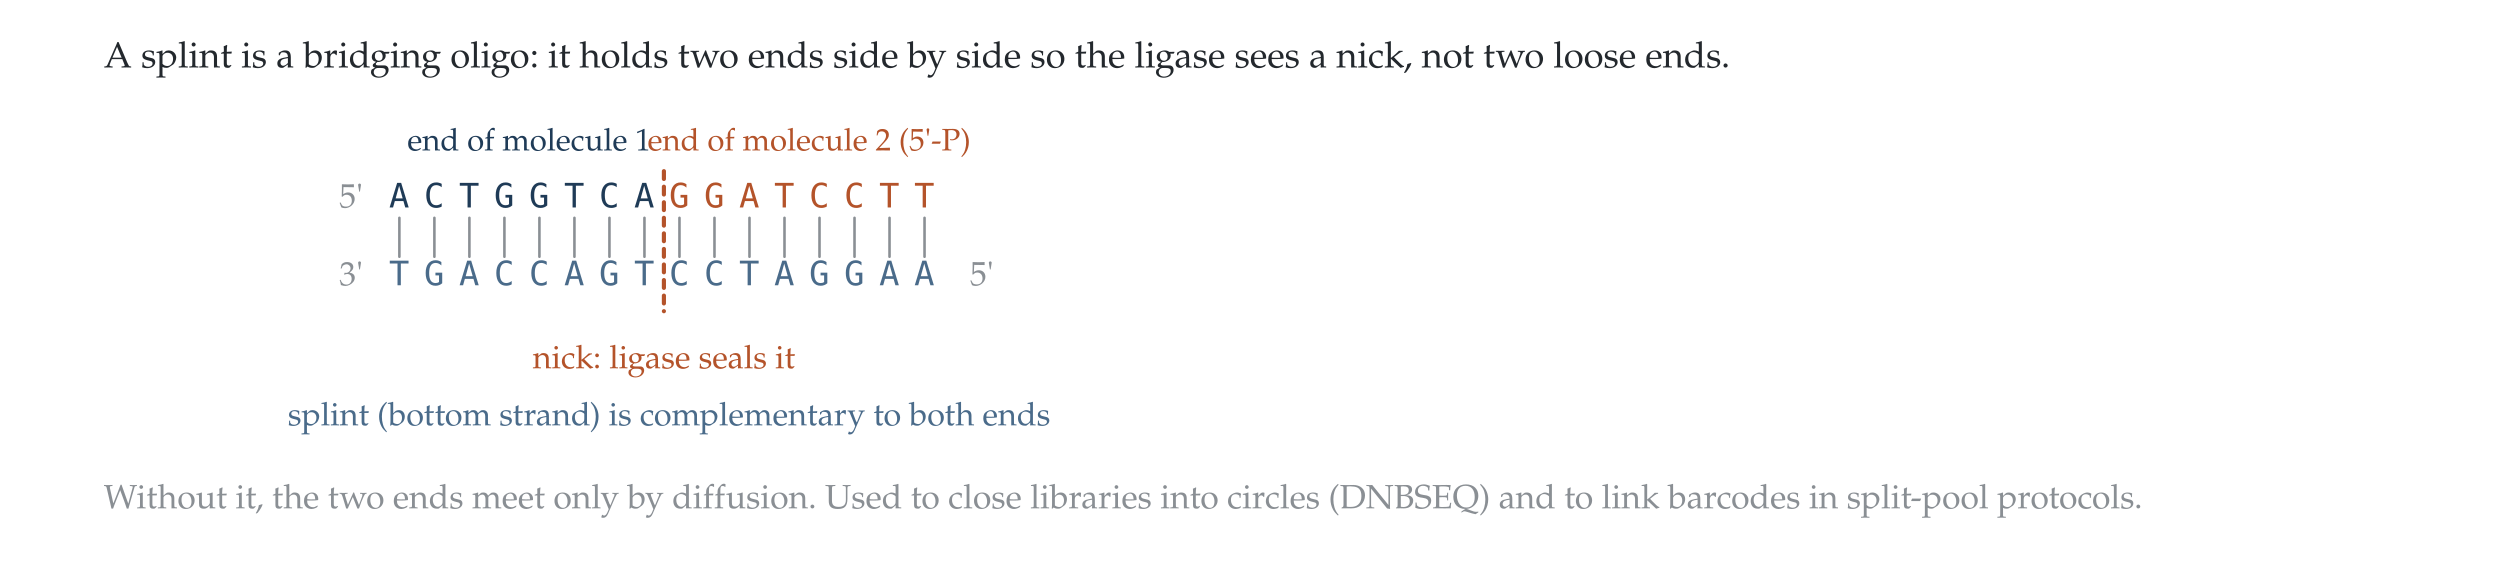
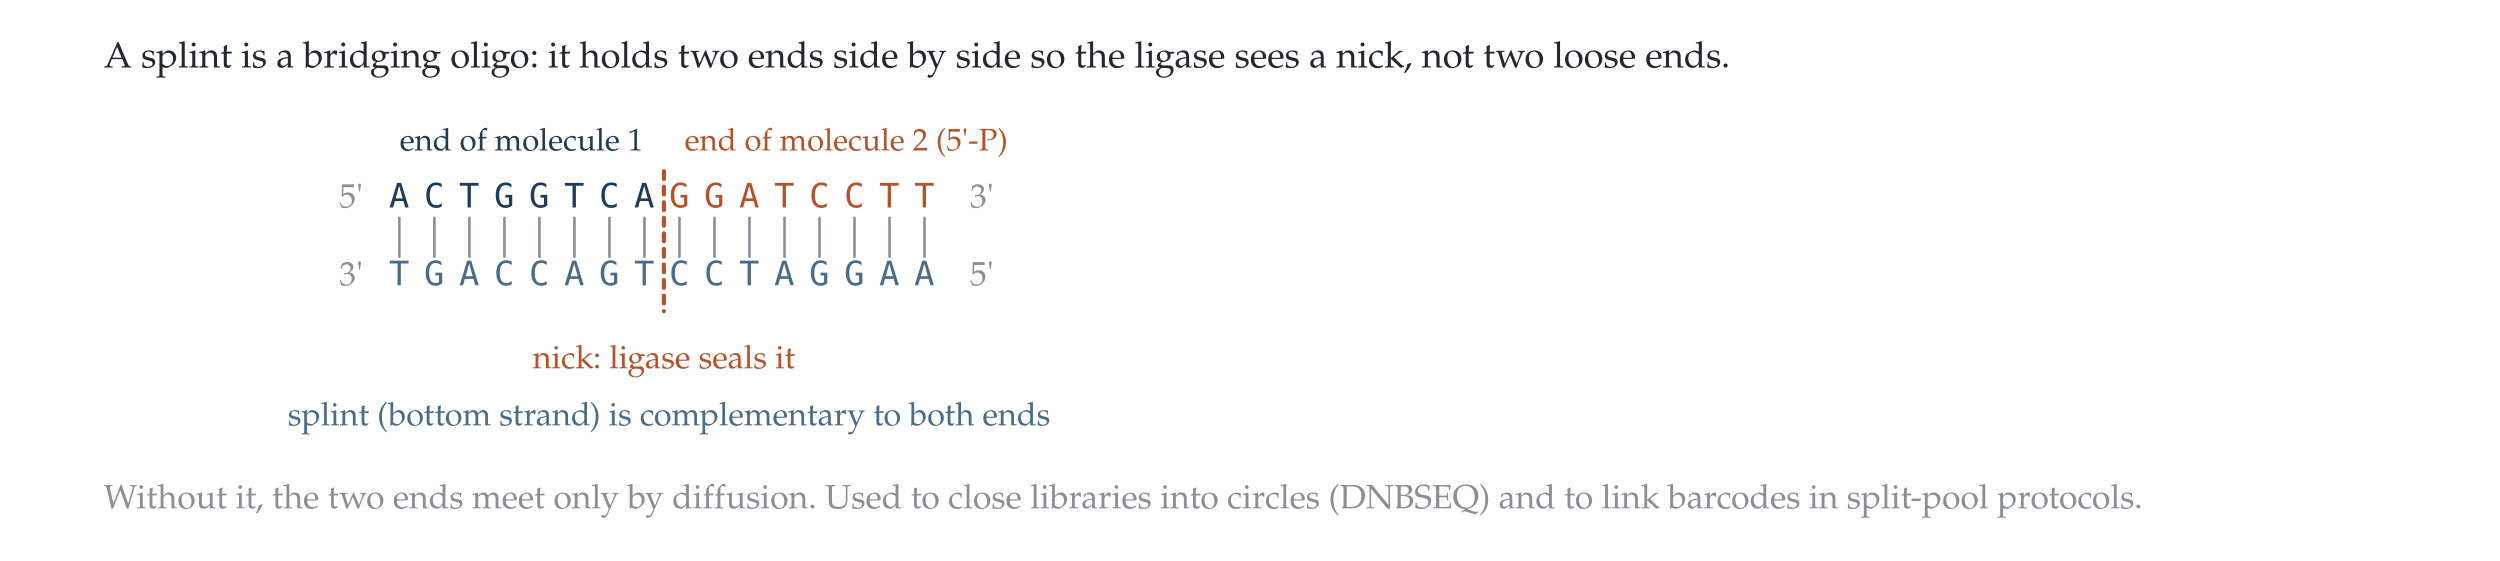
<svg xmlns="http://www.w3.org/2000/svg" viewBox="0 0 964 216" width="964" height="216" font-family="&quot;Palatino Linotype&quot;, &quot;Book Antiqua&quot;, Palatino, FreeSerif, serif" fill="#23282d">
  <rect width="700" height="216" fill="none" />
  <text x="40" y="26" font-size="14" fill="#23282d">A splint is a bridging oligo: it holds two ends side by side so the ligase sees a nick, not two loose ends.</text>
  <text x="150.0" y="80" font-size="13" fill="#1f3b57" font-family="ui-monospace, &quot;DejaVu Sans Mono&quot;, &quot;Courier New&quot;, monospace">A</text>
  <text x="163.5" y="80" font-size="13" fill="#1f3b57" font-family="ui-monospace, &quot;DejaVu Sans Mono&quot;, &quot;Courier New&quot;, monospace">C</text>
  <text x="177.0" y="80" font-size="13" fill="#1f3b57" font-family="ui-monospace, &quot;DejaVu Sans Mono&quot;, &quot;Courier New&quot;, monospace">T</text>
  <text x="190.5" y="80" font-size="13" fill="#1f3b57" font-family="ui-monospace, &quot;DejaVu Sans Mono&quot;, &quot;Courier New&quot;, monospace">G</text>
  <text x="204.0" y="80" font-size="13" fill="#1f3b57" font-family="ui-monospace, &quot;DejaVu Sans Mono&quot;, &quot;Courier New&quot;, monospace">G</text>
  <text x="217.5" y="80" font-size="13" fill="#1f3b57" font-family="ui-monospace, &quot;DejaVu Sans Mono&quot;, &quot;Courier New&quot;, monospace">T</text>
  <text x="231.0" y="80" font-size="13" fill="#1f3b57" font-family="ui-monospace, &quot;DejaVu Sans Mono&quot;, &quot;Courier New&quot;, monospace">C</text>
  <text x="244.5" y="80" font-size="13" fill="#1f3b57" font-family="ui-monospace, &quot;DejaVu Sans Mono&quot;, &quot;Courier New&quot;, monospace">A</text>
  <text x="258.0" y="80" font-size="13" fill="#b4532a" font-family="ui-monospace, &quot;DejaVu Sans Mono&quot;, &quot;Courier New&quot;, monospace">G</text>
  <text x="271.5" y="80" font-size="13" fill="#b4532a" font-family="ui-monospace, &quot;DejaVu Sans Mono&quot;, &quot;Courier New&quot;, monospace">G</text>
  <text x="285.0" y="80" font-size="13" fill="#b4532a" font-family="ui-monospace, &quot;DejaVu Sans Mono&quot;, &quot;Courier New&quot;, monospace">A</text>
  <text x="298.5" y="80" font-size="13" fill="#b4532a" font-family="ui-monospace, &quot;DejaVu Sans Mono&quot;, &quot;Courier New&quot;, monospace">T</text>
  <text x="312.0" y="80" font-size="13" fill="#b4532a" font-family="ui-monospace, &quot;DejaVu Sans Mono&quot;, &quot;Courier New&quot;, monospace">C</text>
  <text x="325.5" y="80" font-size="13" fill="#b4532a" font-family="ui-monospace, &quot;DejaVu Sans Mono&quot;, &quot;Courier New&quot;, monospace">C</text>
  <text x="339.0" y="80" font-size="13" fill="#b4532a" font-family="ui-monospace, &quot;DejaVu Sans Mono&quot;, &quot;Courier New&quot;, monospace">T</text>
  <text x="352.5" y="80" font-size="13" fill="#b4532a" font-family="ui-monospace, &quot;DejaVu Sans Mono&quot;, &quot;Courier New&quot;, monospace">T</text>
  <text x="150.0" y="110" font-size="13" fill="#4a6b8a" font-family="ui-monospace, &quot;DejaVu Sans Mono&quot;, &quot;Courier New&quot;, monospace">T</text>
  <text x="163.5" y="110" font-size="13" fill="#4a6b8a" font-family="ui-monospace, &quot;DejaVu Sans Mono&quot;, &quot;Courier New&quot;, monospace">G</text>
  <text x="177.0" y="110" font-size="13" fill="#4a6b8a" font-family="ui-monospace, &quot;DejaVu Sans Mono&quot;, &quot;Courier New&quot;, monospace">A</text>
  <text x="190.5" y="110" font-size="13" fill="#4a6b8a" font-family="ui-monospace, &quot;DejaVu Sans Mono&quot;, &quot;Courier New&quot;, monospace">C</text>
  <text x="204.0" y="110" font-size="13" fill="#4a6b8a" font-family="ui-monospace, &quot;DejaVu Sans Mono&quot;, &quot;Courier New&quot;, monospace">C</text>
  <text x="217.5" y="110" font-size="13" fill="#4a6b8a" font-family="ui-monospace, &quot;DejaVu Sans Mono&quot;, &quot;Courier New&quot;, monospace">A</text>
  <text x="231.0" y="110" font-size="13" fill="#4a6b8a" font-family="ui-monospace, &quot;DejaVu Sans Mono&quot;, &quot;Courier New&quot;, monospace">G</text>
  <text x="244.5" y="110" font-size="13" fill="#4a6b8a" font-family="ui-monospace, &quot;DejaVu Sans Mono&quot;, &quot;Courier New&quot;, monospace">T</text>
  <text x="258.0" y="110" font-size="13" fill="#4a6b8a" font-family="ui-monospace, &quot;DejaVu Sans Mono&quot;, &quot;Courier New&quot;, monospace">C</text>
  <text x="271.5" y="110" font-size="13" fill="#4a6b8a" font-family="ui-monospace, &quot;DejaVu Sans Mono&quot;, &quot;Courier New&quot;, monospace">C</text>
  <text x="285.0" y="110" font-size="13" fill="#4a6b8a" font-family="ui-monospace, &quot;DejaVu Sans Mono&quot;, &quot;Courier New&quot;, monospace">T</text>
  <text x="298.5" y="110" font-size="13" fill="#4a6b8a" font-family="ui-monospace, &quot;DejaVu Sans Mono&quot;, &quot;Courier New&quot;, monospace">A</text>
  <text x="312.0" y="110" font-size="13" fill="#4a6b8a" font-family="ui-monospace, &quot;DejaVu Sans Mono&quot;, &quot;Courier New&quot;, monospace">G</text>
  <text x="325.5" y="110" font-size="13" fill="#4a6b8a" font-family="ui-monospace, &quot;DejaVu Sans Mono&quot;, &quot;Courier New&quot;, monospace">G</text>
  <text x="339.0" y="110" font-size="13" fill="#4a6b8a" font-family="ui-monospace, &quot;DejaVu Sans Mono&quot;, &quot;Courier New&quot;, monospace">A</text>
  <text x="352.5" y="110" font-size="13" fill="#4a6b8a" font-family="ui-monospace, &quot;DejaVu Sans Mono&quot;, &quot;Courier New&quot;, monospace">A</text>
  <line x1="154.0" y1="84" x2="154.0" y2="99" stroke="#8a8f94" stroke-width="1" stroke-linecap="round" />
  <line x1="167.5" y1="84" x2="167.5" y2="99" stroke="#8a8f94" stroke-width="1" stroke-linecap="round" />
  <line x1="181.0" y1="84" x2="181.0" y2="99" stroke="#8a8f94" stroke-width="1" stroke-linecap="round" />
  <line x1="194.5" y1="84" x2="194.5" y2="99" stroke="#8a8f94" stroke-width="1" stroke-linecap="round" />
  <line x1="208.0" y1="84" x2="208.0" y2="99" stroke="#8a8f94" stroke-width="1" stroke-linecap="round" />
  <line x1="221.5" y1="84" x2="221.5" y2="99" stroke="#8a8f94" stroke-width="1" stroke-linecap="round" />
  <line x1="235.0" y1="84" x2="235.0" y2="99" stroke="#8a8f94" stroke-width="1" stroke-linecap="round" />
  <line x1="248.5" y1="84" x2="248.5" y2="99" stroke="#8a8f94" stroke-width="1" stroke-linecap="round" />
  <line x1="262.0" y1="84" x2="262.0" y2="99" stroke="#8a8f94" stroke-width="1" stroke-linecap="round" />
  <line x1="275.5" y1="84" x2="275.5" y2="99" stroke="#8a8f94" stroke-width="1" stroke-linecap="round" />
  <line x1="289.0" y1="84" x2="289.0" y2="99" stroke="#8a8f94" stroke-width="1" stroke-linecap="round" />
  <line x1="302.5" y1="84" x2="302.5" y2="99" stroke="#8a8f94" stroke-width="1" stroke-linecap="round" />
  <line x1="316.0" y1="84" x2="316.0" y2="99" stroke="#8a8f94" stroke-width="1" stroke-linecap="round" />
  <line x1="329.5" y1="84" x2="329.5" y2="99" stroke="#8a8f94" stroke-width="1" stroke-linecap="round" />
  <line x1="343.0" y1="84" x2="343.0" y2="99" stroke="#8a8f94" stroke-width="1" stroke-linecap="round" />
  <line x1="356.5" y1="84" x2="356.5" y2="99" stroke="#8a8f94" stroke-width="1" stroke-linecap="round" />
  <text x="140" y="80" font-size="13" text-anchor="end" fill="#8a8f94">5'</text>
  <text x="140" y="110" font-size="13" text-anchor="end" fill="#8a8f94">3'</text>
+   <text x="374.0" y="80" font-size="13" fill="#8a8f94">3'</text>
  <text x="374.0" y="110" font-size="13" fill="#8a8f94">5'</text>
-   <text x="204.0" y="58" font-size="12" text-anchor="middle" fill="#1f3b57">end of molecule 1</text>
-   <text x="312.0" y="58" font-size="12" text-anchor="middle" fill="#b4532a">end of molecule 2 (5'-P)</text>
+   <text x="248.0" y="58" font-size="12" text-anchor="end" fill="#1f3b57">end of molecule 1</text>
+   <text x="264.0" y="58" font-size="12" fill="#b4532a">end of molecule 2 (5'-P)</text>
  <line x1="256.0" y1="66" x2="256.0" y2="120" stroke="#b4532a" stroke-width="1.6" stroke-linecap="round" stroke-dasharray="3 3" />
  <text x="256.0" y="142" font-size="12.5" text-anchor="middle" fill="#b4532a">nick: ligase seals it</text>
  <text x="258.0" y="164" font-size="12.5" text-anchor="middle" fill="#4a6b8a">splint (bottom strand) is complementary to both ends</text>
  <text x="40" y="196" font-size="13" fill="#8a8f94">Without it, the two ends meet only by diffusion. Used to close libraries into circles (DNBSEQ) and to link barcodes in split-pool protocols.</text>
</svg>
